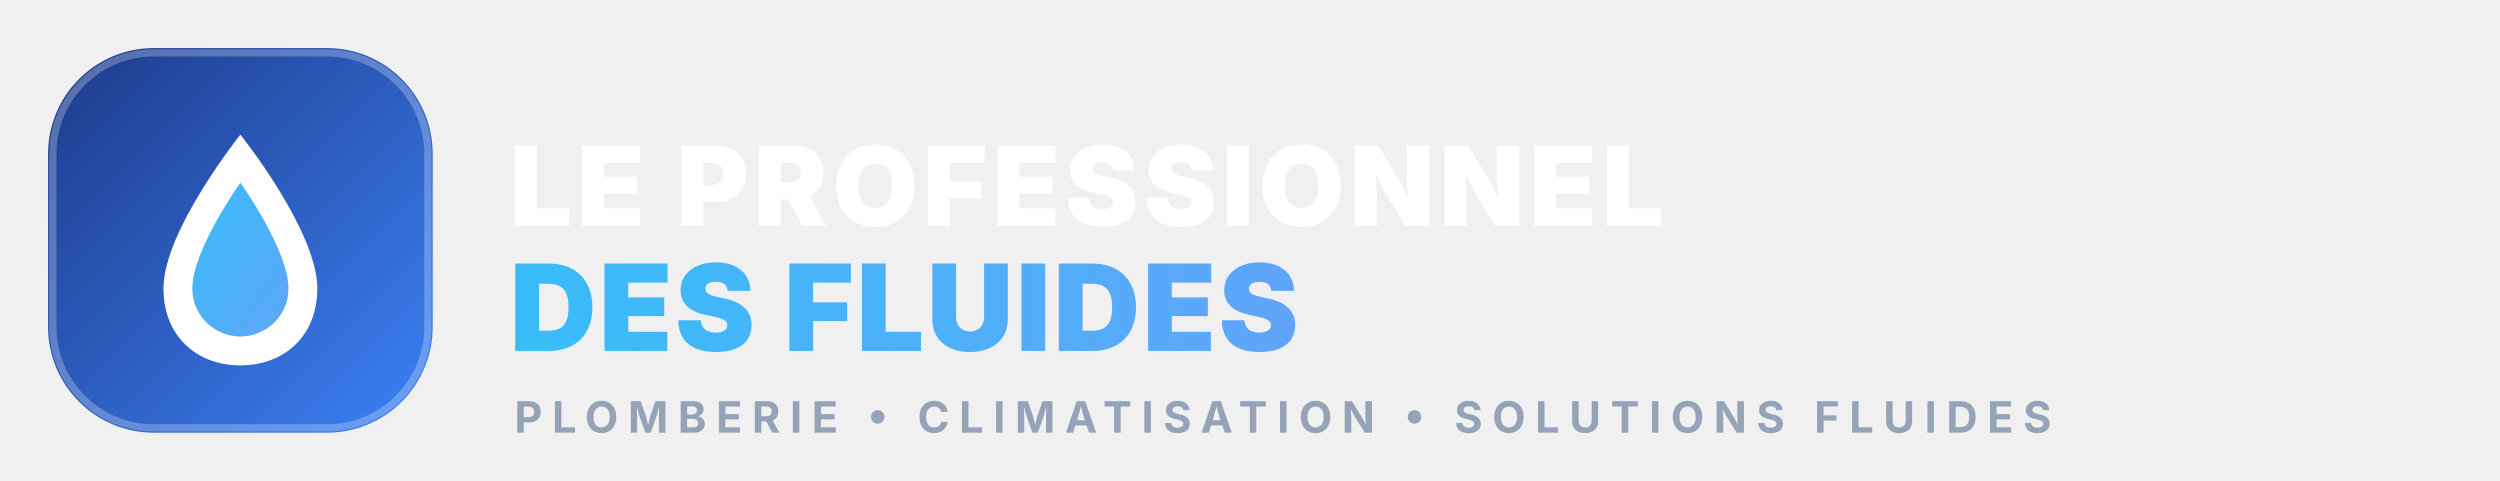
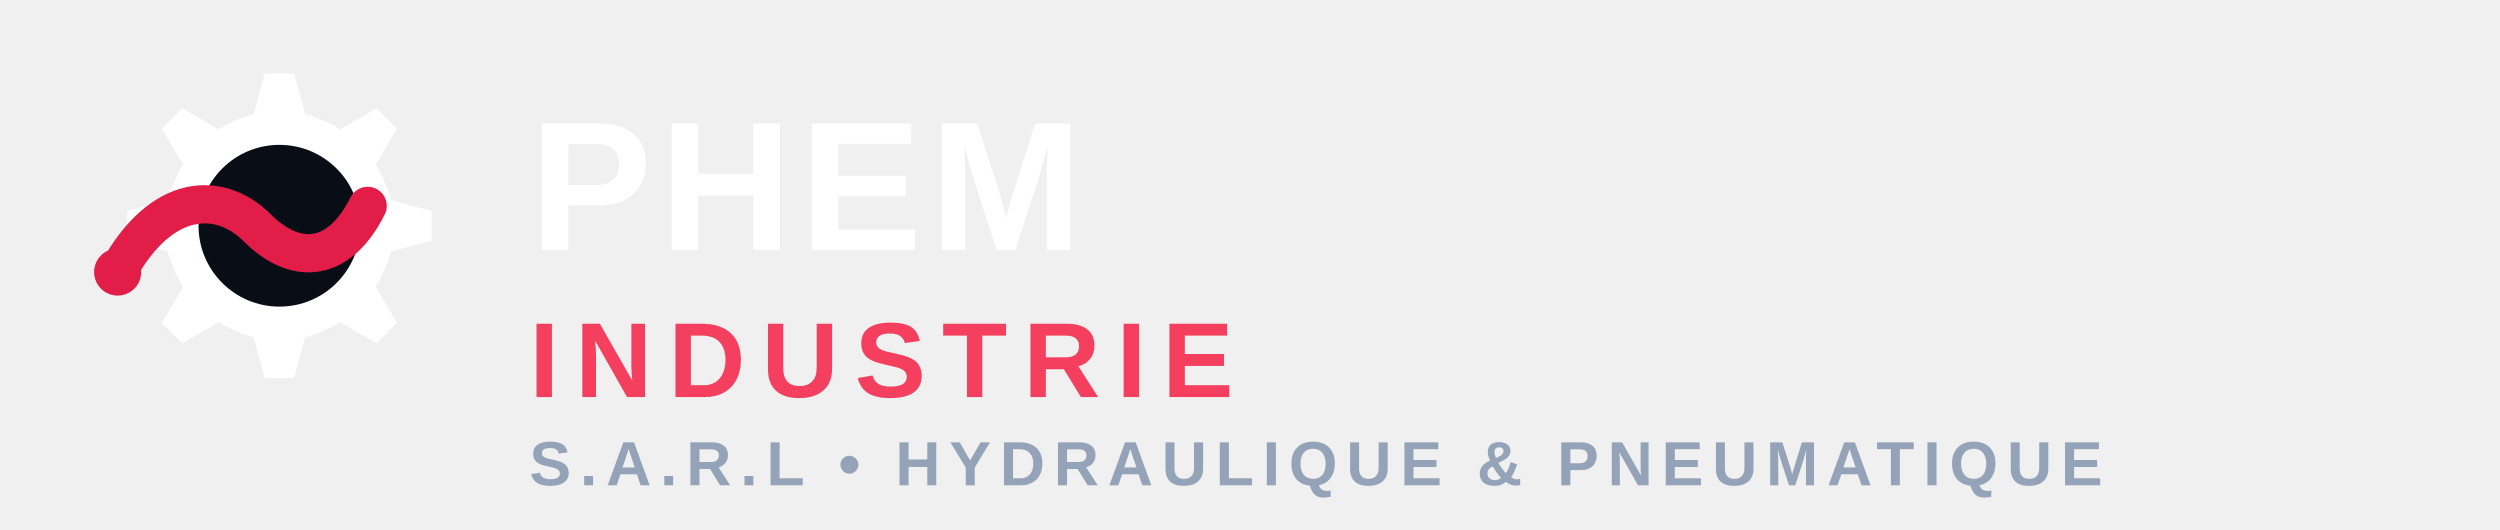
- <svg xmlns="http://www.w3.org/2000/svg" viewBox="0 0 520 100" fill="none">
-   <defs>
-     <linearGradient id="logoShieldW" x1="0%" y1="0%" x2="100%" y2="100%">
-       <stop offset="0%" stop-color="#1E3A8A" />
-       <stop offset="100%" stop-color="#3B82F6" />
-     </linearGradient>
-     <linearGradient id="logoBoltW" x1="0%" y1="0%" x2="100%" y2="100%">
-       <stop offset="0%" stop-color="#38BDF8" />
-       <stop offset="100%" stop-color="#60A5FA" />
-     </linearGradient>
-     <linearGradient id="textGradW" x1="0%" y1="0%" x2="100%" y2="0%">
-       <stop offset="0%" stop-color="#38BDF8" />
-       <stop offset="100%" stop-color="#60A5FA" />
-     </linearGradient>
-   </defs>
-   <g transform="translate(10, 10)">
-     <rect x="0" y="0" width="80" height="80" rx="22" fill="url(#logoShieldW)" />
-     <rect x="1" y="1" width="78" height="78" rx="21" stroke="rgba(255,255,255,0.25)" stroke-width="1.5" />
-     <path d="M40 18 C40 18 24 38 24 50 C24 60 31 66 40 66 C49 66 56 60 56 50 C56 38 40 18 40 18 Z" fill="#FFFFFF" />
-     <path d="M40 28 C40 28 30 42 30 50 C30 56 35 60 40 60 C45 60 50 56 50 50 C50 42 40 28 40 28 Z" fill="url(#logoBoltW)" />
+ <svg xmlns="http://www.w3.org/2000/svg" viewBox="0 0 340 72" fill="none">
+   <g transform="translate(6, 6)">
+     <path d="M30 4 L34 4 L35.5 9.5 C37.2 10 38.8 10.7 40.3 11.6 L45.2 8.7 L48 11.5 L45.1 16.4 C46 17.9 46.7 19.5 47.2 21.2 L52.7 22.7 L52.7 26.7 L47.2 28.2 C46.7 29.9 46 31.5 45.1 33 L48 37.9 L45.2 40.7 L40.3 37.8 C38.8 38.7 37.2 39.4 35.5 39.9 L34 45.4 L30 45.4 L28.5 39.9 C26.8 39.4 25.2 38.7 23.7 37.8 L18.8 40.7 L16 37.9 L18.9 33 C18 31.5 17.3 29.9 16.8 28.2 L11.3 26.7 L11.3 22.7 L16.8 21.2 C17.3 19.5 18 17.9 18.9 16.4 L16 11.5 L18.8 8.7 L23.7 11.6 C25.2 10.7 26.8 10 28.5 9.5 Z" fill="#FFFFFF" />
+     <circle cx="32" cy="24.7" r="11" fill="#090D16" />
+     <path d="M10 31 C16 20, 24 20, 29 25 C34 30, 40 30, 44 22" stroke="#E11D48" stroke-width="5.2" stroke-linecap="round" fill="none" />
+     <circle cx="10" cy="31" r="3.2" fill="#E11D48" />
  </g>
-   <g transform="translate(106, 20)">
-     <text x="0" y="27" font-family="'Plus Jakarta Sans', system-ui, -apple-system, sans-serif" font-weight="900" font-size="23" letter-spacing="1" fill="#FFFFFF">
-       LE PROFESSIONNEL
-     </text>
-     <text x="0" y="53" font-family="'Plus Jakarta Sans', system-ui, -apple-system, sans-serif" font-weight="900" font-size="25" letter-spacing="0.5" fill="url(#textGradW)">
-       DES FLUIDES
-     </text>
-     <text x="1" y="70" font-family="'Plus Jakarta Sans', system-ui, -apple-system, sans-serif" font-weight="700" font-size="9" letter-spacing="2" fill="#94A3B8">
-       PLOMBERIE • CLIMATISATION • SOLUTIONS FLUIDES
-     </text>
-   </g>
+   <text x="72" y="34" font-family="'Plus Jakarta Sans', Arial, sans-serif" font-weight="900" font-size="25" letter-spacing="1" fill="#FFFFFF">PHEM</text>
+   <text x="72" y="54" font-family="'Plus Jakarta Sans', Arial, sans-serif" font-weight="800" font-size="14.5" letter-spacing="2.2" fill="#F43F5E">INDUSTRIE</text>
+   <text x="72" y="66" font-family="'Plus Jakarta Sans', Arial, sans-serif" font-weight="600" font-size="8.5" letter-spacing="1.2" fill="#94A3B8">S.A.R.L • HYDRAULIQUE &amp; PNEUMATIQUE</text>
</svg>
